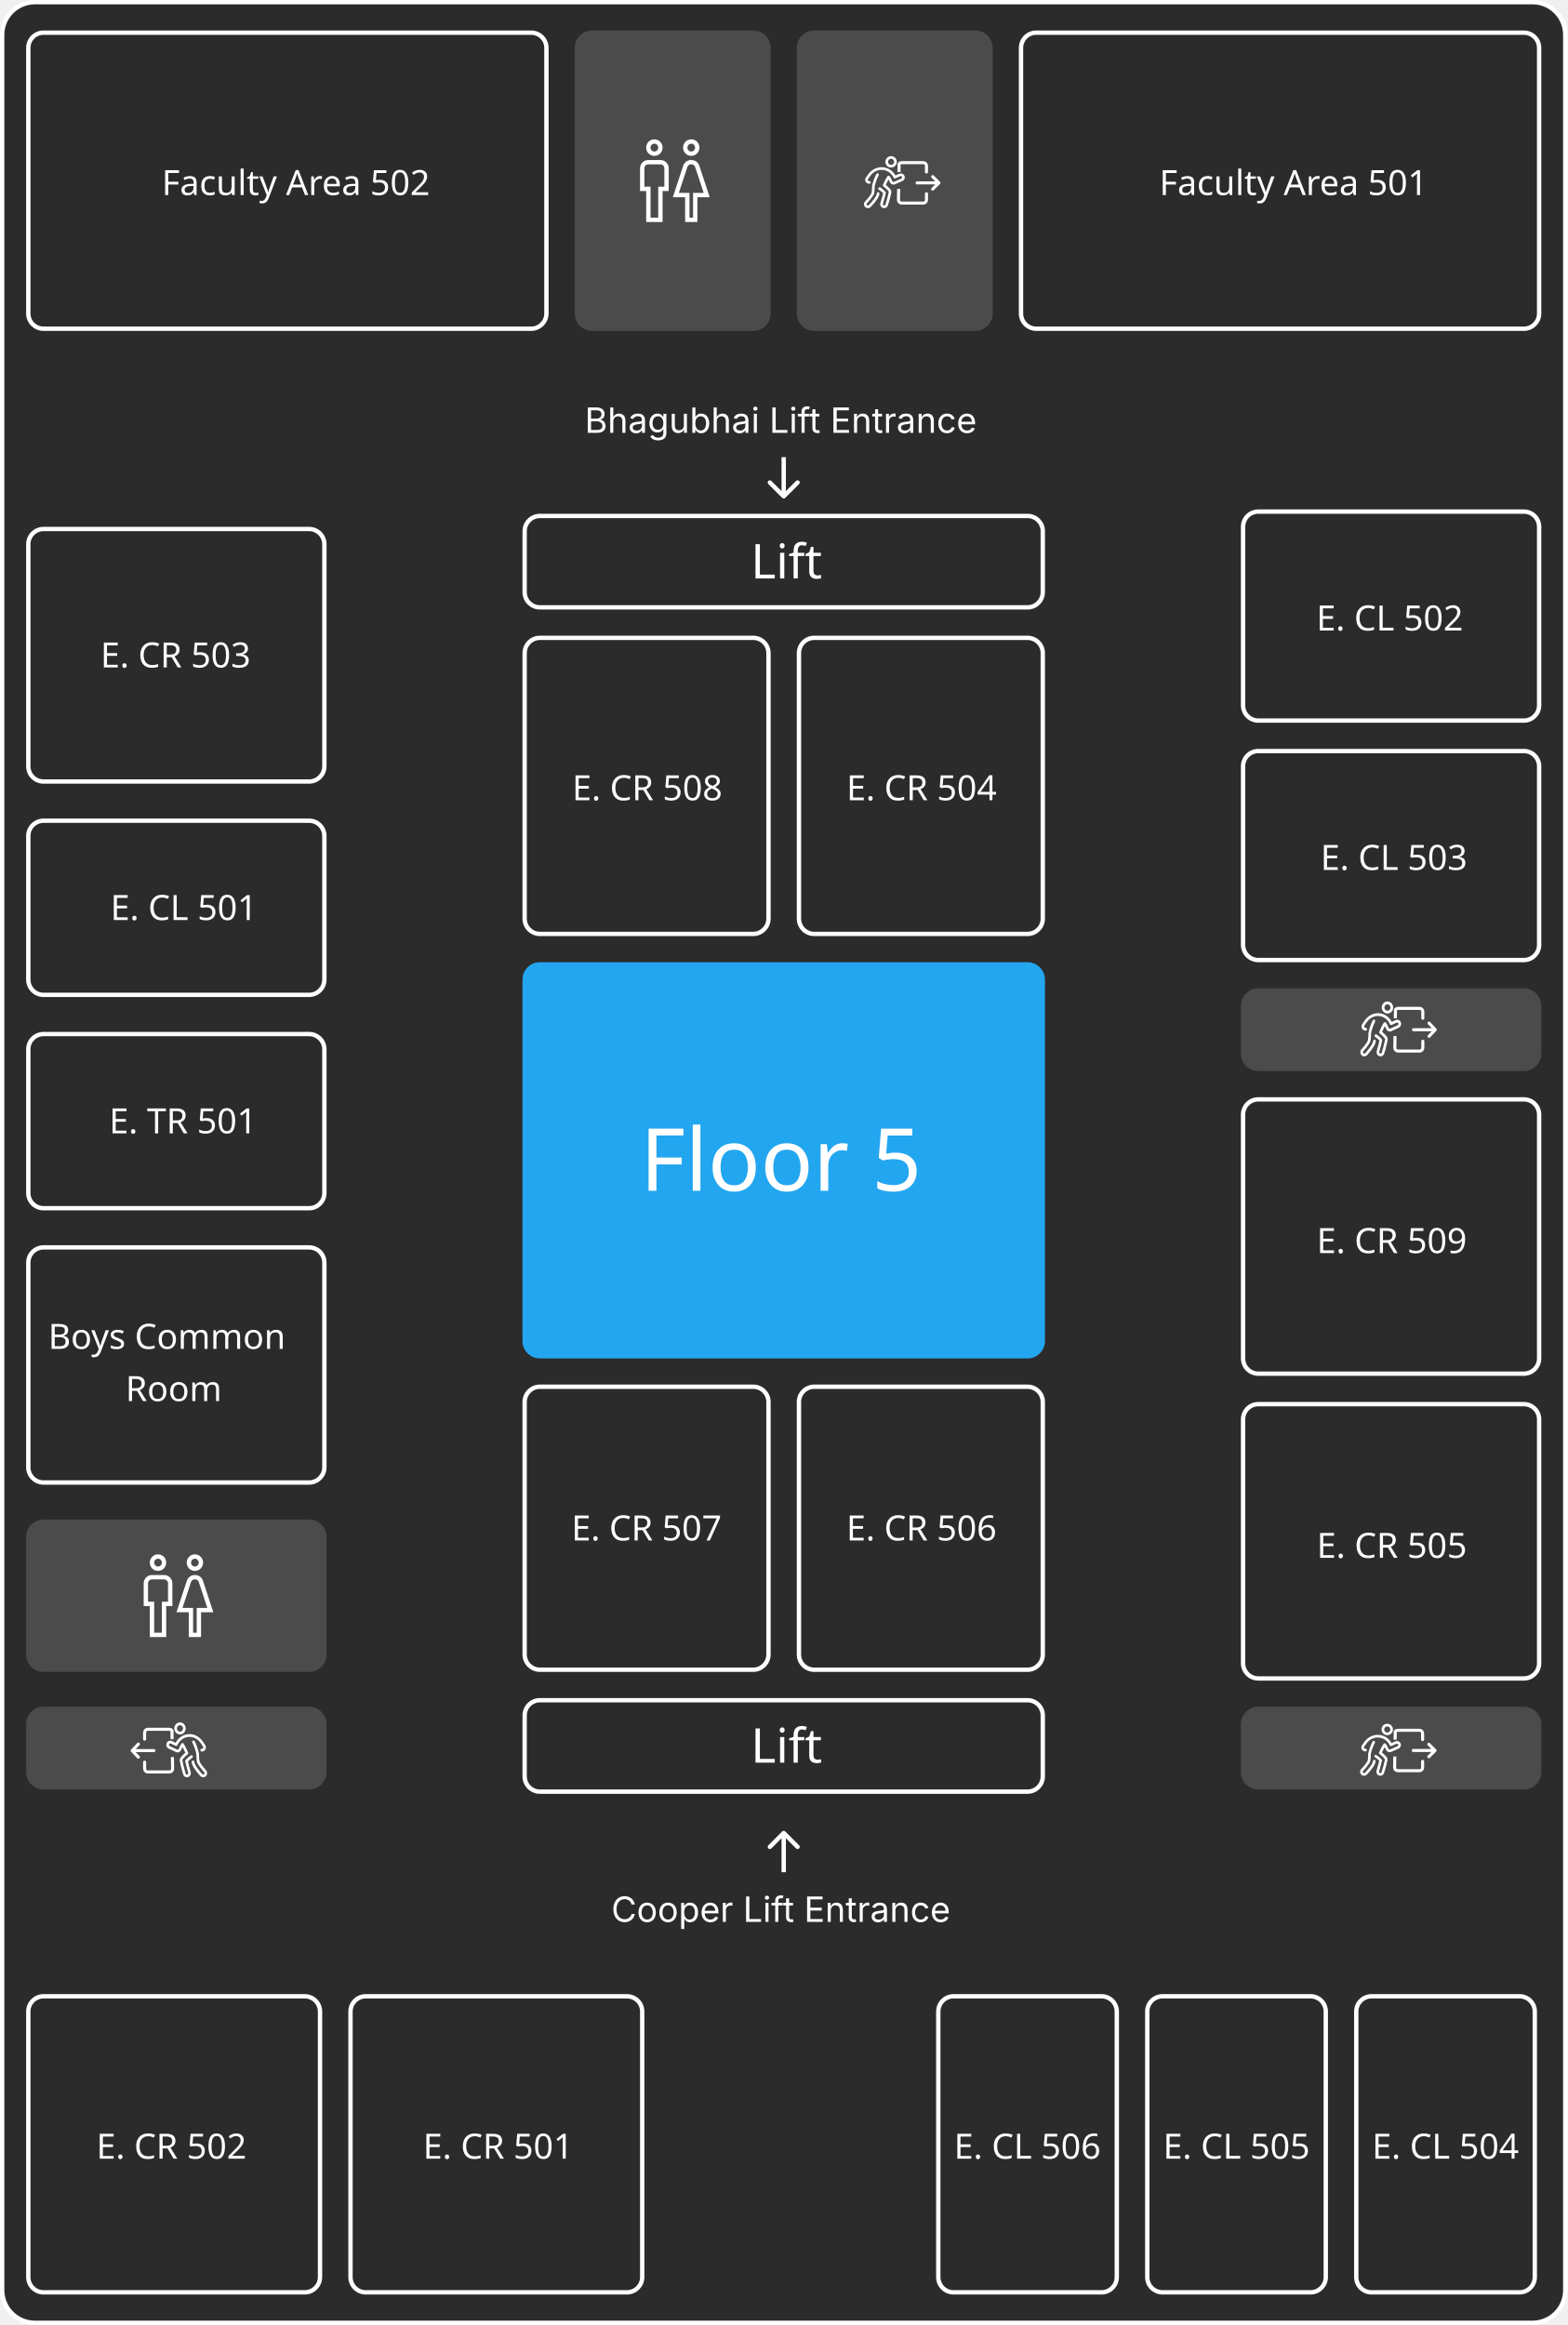
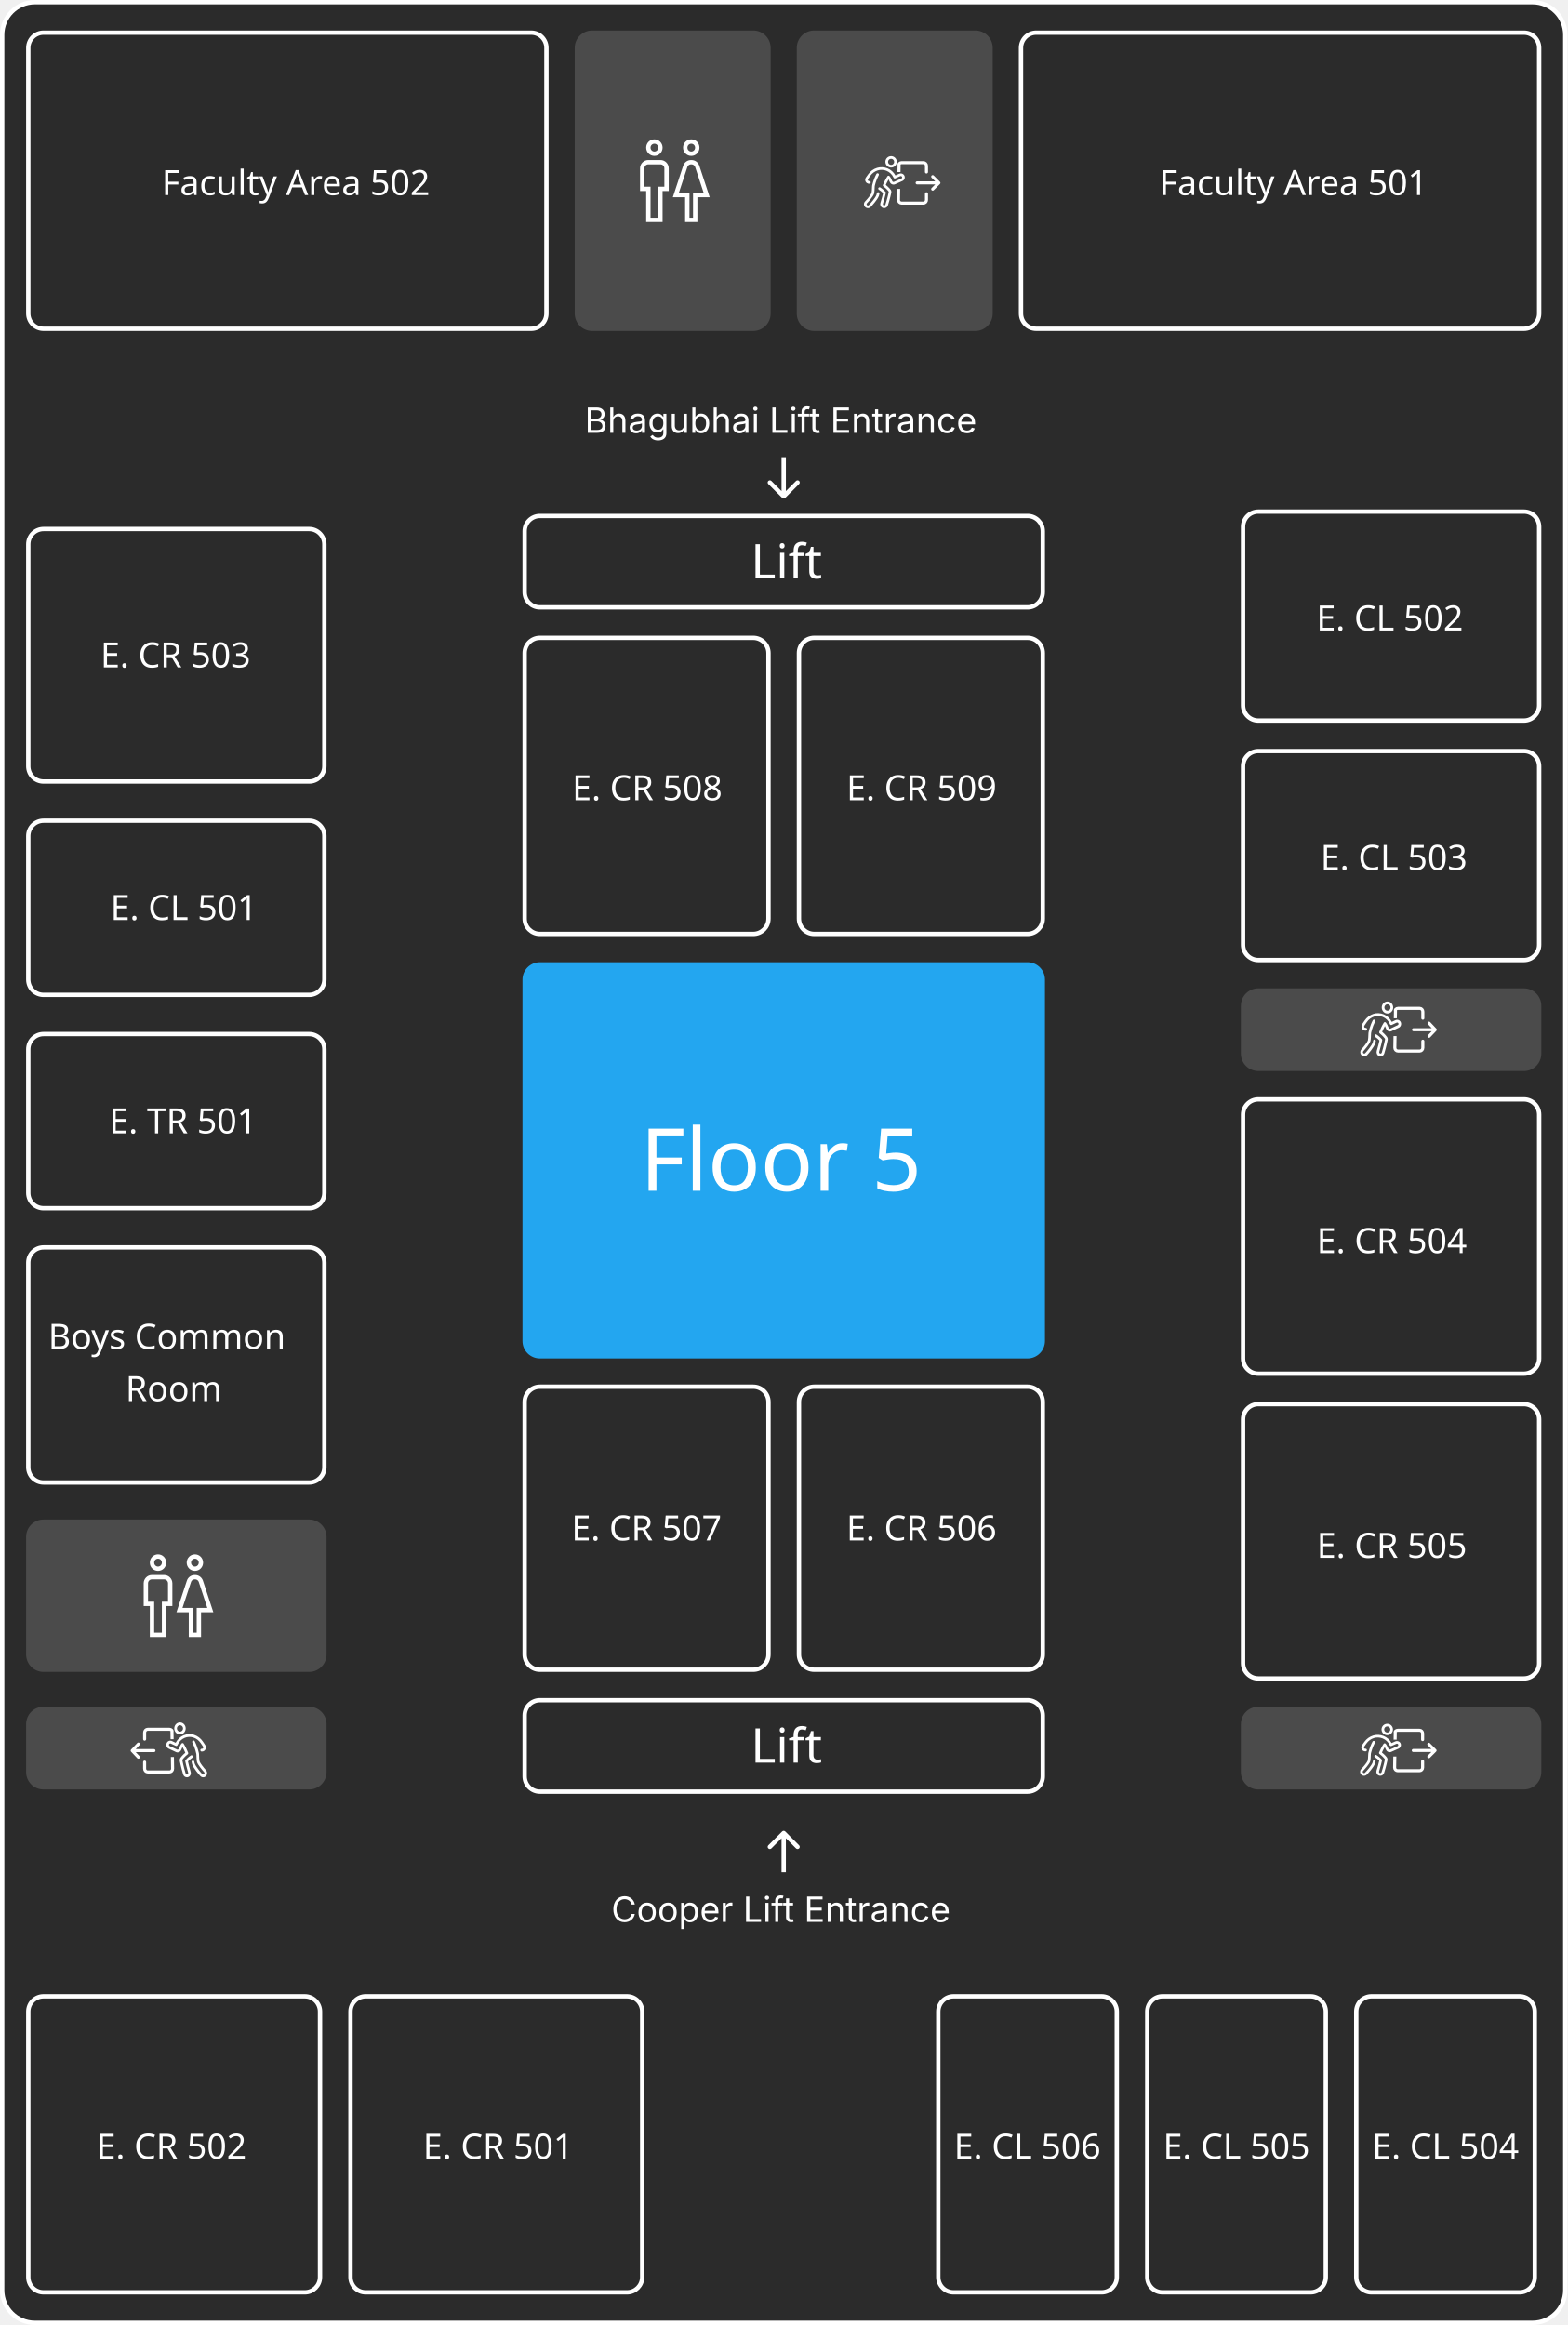
<svg xmlns="http://www.w3.org/2000/svg" width="360" height="534" viewBox="0 0 360 534" fill="none">
  <g id="Fifth Floor">
    <rect x="0.5" y="0.5" width="359" height="533" rx="7.5" fill="#2B2B2B" />
    <rect x="0.5" y="0.5" width="359" height="533" rx="7.5" stroke="white" />
    <g id="Frame 45">
      <g id="Frame 40">
        <rect x="6.5" y="7.5" width="119" height="68" rx="3.5" stroke="white" />
        <text id="Faculty Area 502" fill="white" xml:space="preserve" style="white-space: pre" font-family="Urbanist" font-size="8" letter-spacing="0em">
          <tspan x="37.152" y="44.8">Faculty Area 502</tspan>
        </text>
      </g>
      <g id="Frame 42">
        <rect x="132" y="7" width="45" height="69" rx="4" fill="#4B4B4B" />
        <path id="Vector" d="M151.676 43.875V50.5H148.912V43.875V43.375H148.412H147.5V38.65C147.5 37.877 148.128 37.25 148.882 37.25H151.706C152.461 37.25 153.088 37.877 153.088 38.65V43.375H152.176H151.676V43.875ZM162.309 44.8H160.176H159.676V45.3V50.5H157.853V45.3V44.8H157.353H155.221L157.395 38.208L157.395 38.207C157.582 37.633 158.115 37.25 158.708 37.25H158.821C159.41 37.25 159.938 37.629 160.135 38.21L162.309 44.8ZM151.676 33.9C151.676 34.683 151.058 35.3 150.294 35.3C149.53 35.3 148.912 34.683 148.912 33.9C148.912 33.117 149.53 32.5 150.294 32.5C151.058 32.5 151.676 33.117 151.676 33.9ZM160.147 33.9C160.147 34.683 159.529 35.3 158.765 35.3C158.001 35.3 157.382 34.683 157.382 33.9C157.382 33.117 158.001 32.5 158.765 32.5C159.529 32.5 160.147 33.117 160.147 33.9Z" stroke="white" />
      </g>
      <g id="Frame 43">
        <rect x="183" y="7" width="45" height="69" rx="4" fill="#4B4B4B" />
        <g id="Exit-icons">
          <g id="streamline:interface-logout-arrow-exit-frame-leave-logout-rectangle-right" clip-path="url(#clip0_659_1226)">
            <path id="Vector_2" d="M212.786 44.5V45.929C212.786 46.118 212.71 46.3 212.576 46.434C212.442 46.568 212.261 46.643 212.071 46.643H207.071C206.882 46.643 206.7 46.568 206.566 46.434C206.432 46.3 206.357 46.118 206.357 45.929L206.5 38C206.5 37.811 206.432 37.7 206.566 37.566C206.7 37.432 206.882 37.357 207.071 37.357H212.071C212.261 37.357 212.442 37.432 212.576 37.566C212.71 37.7 212.786 37.882 212.786 38.072V39.5M210.643 42H215.643M215.643 42L214.214 40.572M215.643 42L214.214 43.429" stroke="white" stroke-width="0.7" stroke-linecap="round" stroke-linejoin="round" />
          </g>
          <g id="Frame 50">
            <rect width="5.161" height="3.871" transform="translate(204.032 39.5161)" fill="#4B4B4B" />
          </g>
          <g id="Fire Run Away" clip-path="url(#clip1_659_1226)">
            <path id="Vector_3" d="M204.663 38.481C205.385 38.481 205.973 37.893 205.973 37.17C205.973 36.448 205.385 35.86 204.663 35.86C203.94 35.86 203.352 36.448 203.352 37.17C203.352 37.893 203.94 38.481 204.663 38.481ZM204.663 36.465C205.052 36.465 205.368 36.781 205.368 37.17C205.368 37.559 205.052 37.876 204.663 37.876C204.273 37.876 203.957 37.559 203.957 37.17C203.957 36.781 204.273 36.465 204.663 36.465ZM203.069 47.802C203.465 47.802 203.812 47.548 203.933 47.171C204.424 45.636 204.693 44.333 204.704 44.278C204.756 44.021 204.696 43.754 204.537 43.545C204.518 43.521 204.111 42.993 203.443 42.465C203.593 42.129 203.817 41.664 204.083 41.209C204.089 41.222 204.096 41.235 204.102 41.248L204.394 41.87C204.544 42.187 204.865 42.391 205.216 42.391C205.343 42.391 205.467 42.365 205.584 42.312L207.263 41.566C207.489 41.466 207.662 41.282 207.746 41.05C207.832 40.819 207.82 40.568 207.712 40.344C207.501 39.906 206.959 39.716 206.503 39.918L205.654 40.296C205.252 39.552 204.607 38.976 203.817 38.659C203.062 38.357 202.217 38.319 201.438 38.553C200.622 38.804 199.903 39.325 199.411 40.019L198.876 40.773C198.736 40.972 198.682 41.212 198.723 41.451C198.764 41.69 198.896 41.898 199.094 42.037C199.275 42.165 199.496 42.222 199.716 42.198C199.882 42.179 200.002 42.03 199.984 41.864C199.966 41.698 199.816 41.579 199.65 41.596C199.577 41.604 199.503 41.585 199.443 41.542C199.377 41.496 199.333 41.426 199.319 41.347C199.305 41.267 199.323 41.188 199.37 41.121L199.904 40.367C200.319 39.783 200.926 39.344 201.612 39.133C202.258 38.94 202.962 38.971 203.591 39.222C204.3 39.505 204.869 40.042 205.195 40.733L205.236 40.819C205.307 40.969 205.482 41.033 205.632 40.967L206.747 40.471C206.908 40.399 207.096 40.46 207.166 40.606C207.202 40.68 207.206 40.764 207.177 40.842C207.148 40.919 207.091 40.981 207.015 41.014L205.336 41.76C205.189 41.826 205.007 41.756 204.94 41.613L204.647 40.991C204.558 40.8 204.441 40.62 204.301 40.456C204.239 40.383 204.146 40.345 204.052 40.35C203.957 40.356 203.87 40.406 203.818 40.486C203.374 41.16 203.014 41.922 202.791 42.443C202.735 42.573 202.776 42.723 202.89 42.806C203.604 43.328 204.037 43.89 204.055 43.913C204.108 43.983 204.128 44.072 204.11 44.157C204.099 44.211 203.837 45.483 203.355 46.988C203.315 47.114 203.199 47.199 203.067 47.199C203.023 47.199 202.98 47.188 202.939 47.17C202.804 47.108 202.737 46.937 202.787 46.779C203.118 45.737 203.346 44.796 203.453 44.329C203.475 44.232 203.448 44.131 203.381 44.057C203.124 43.777 202.705 43.375 202.166 43.05C202.022 42.965 201.837 43.011 201.75 43.154C201.666 43.296 201.712 43.482 201.855 43.569C202.275 43.821 202.618 44.135 202.828 44.351C202.713 44.845 202.503 45.679 202.211 46.595C202.068 47.045 202.272 47.529 202.687 47.719C202.81 47.774 202.938 47.802 203.069 47.802Z" fill="white" />
            <path id="Vector_4" d="M199.337 47.802C199.574 47.802 199.812 47.71 199.989 47.526C200.24 47.266 201.512 45.922 201.867 44.969C201.913 44.847 201.951 44.692 201.983 44.497C202.01 44.333 201.9 44.176 201.735 44.148C201.571 44.121 201.415 44.232 201.386 44.396C201.354 44.59 201.321 44.7 201.3 44.758C201.041 45.456 200.081 46.561 199.555 47.106C199.439 47.226 199.247 47.229 199.127 47.113C199.007 46.997 199.004 46.805 199.12 46.685C199.49 46.302 200.501 45.172 200.733 44.547C200.839 44.264 200.892 43.316 200.901 42.785C200.901 42.767 200.903 42.749 200.907 42.731C200.917 42.678 201.169 41.44 201.822 40.242C201.902 40.096 201.848 39.911 201.701 39.832C201.555 39.752 201.37 39.805 201.291 39.953C200.594 41.232 200.325 42.557 200.314 42.614C200.304 42.667 200.298 42.722 200.297 42.776C200.285 43.479 200.216 44.206 200.167 44.338C200.019 44.735 199.283 45.648 198.686 46.266C198.338 46.626 198.348 47.2 198.707 47.548C198.881 47.718 199.109 47.802 199.337 47.802Z" fill="white" />
          </g>
        </g>
      </g>
      <g id="Frame 41">
        <rect x="234.5" y="7.5" width="119" height="68" rx="3.5" stroke="white" />
        <text id="Faculty Area 501" fill="white" xml:space="preserve" style="white-space: pre" font-family="Urbanist" font-size="8" letter-spacing="0em">
          <tspan x="266.273" y="44.8">Faculty Area 501</tspan>
        </text>
      </g>
    </g>
    <g id="Frame 49">
      <g id="Frame 45_2">
        <g clip-path="url(#clip2_659_1226)">
          <rect width="22" height="120" rx="4" transform="matrix(0 -1 -1 0 240 412)" fill="#2B2B2B" />
          <text id="Lift" fill="white" xml:space="preserve" style="white-space: pre" font-family="Poppins" font-size="11" letter-spacing="0em">
            <tspan x="172.459" y="404.85">Lift</tspan>
          </text>
        </g>
        <rect x="-0.5" y="-0.5" width="21" height="119" rx="3.5" transform="matrix(0 -1 -1 0 239 411)" stroke="white" />
      </g>
      <g id="Frame 53">
        <g id="Frame 45_3">
          <rect x="183.5" y="318.5" width="56" height="65" rx="3.5" stroke="white" />
          <text id="E. CR 506" transform="translate(194 345)" fill="white" xml:space="preserve" style="white-space: pre" font-family="Poppins" font-size="8" letter-spacing="0em">
            <tspan x="0.391" y="8.8">E. CR 506</tspan>
          </text>
        </g>
        <g id="Frame 44">
          <rect x="120.5" y="318.5" width="56" height="65" rx="3.5" stroke="white" />
          <text id="E. CR 507" transform="translate(131 345)" fill="white" xml:space="preserve" style="white-space: pre" font-family="Poppins" font-size="8" letter-spacing="0em">
            <tspan x="0.246" y="8.8">E. CR 507</tspan>
          </text>
        </g>
      </g>
      <g id="Frame 49_2">
        <g clip-path="url(#clip3_659_1226)">
          <rect width="91" height="120" rx="4" transform="matrix(0 -1 -1 0 240 312)" fill="#23A6F0" />
          <text id="Floor 5" fill="white" xml:space="preserve" style="white-space: pre" font-family="Poppins" font-size="20" letter-spacing="0em">
            <tspan x="147.031" y="273.5">Floor 5</tspan>
          </text>
        </g>
      </g>
      <g id="Frame 54">
        <g id="Frame 45_4">
          <rect x="183.5" y="146.5" width="56" height="68" rx="3.5" stroke="white" />
-           <text id="E. CR 504" transform="translate(194 175)" fill="white" xml:space="preserve" style="white-space: pre" font-family="Poppins" font-size="8" letter-spacing="0em">
-             <tspan x="0.414" y="8.8">E. CR 504</tspan>
+           <text id="E. CR 509" transform="translate(194 175)" fill="white" xml:space="preserve" style="white-space: pre" font-family="Poppins" font-size="8" letter-spacing="0em">
+             <tspan x="0.414" y="8.8">E. CR 509</tspan>
          </text>
        </g>
        <g id="Frame 44_2">
          <rect x="120.5" y="146.5" width="56" height="68" rx="3.5" stroke="white" />
          <text id="E. CR 508" transform="translate(131 175)" fill="white" xml:space="preserve" style="white-space: pre" font-family="Poppins" font-size="8" letter-spacing="0em">
            <tspan x="0.406" y="8.8">E. CR 508</tspan>
          </text>
        </g>
      </g>
      <g id="Frame 48">
        <g clip-path="url(#clip4_659_1226)">
          <rect width="22" height="120" rx="4" transform="matrix(0 -1 -1 0 240 140)" fill="#2B2B2B" />
          <text id="Lift_2" fill="white" xml:space="preserve" style="white-space: pre" font-family="Poppins" font-size="11" letter-spacing="0em">
            <tspan x="172.459" y="132.85">Lift</tspan>
          </text>
        </g>
        <rect x="-0.5" y="-0.5" width="21" height="119" rx="3.5" transform="matrix(0 -1 -1 0 239 139)" stroke="white" />
      </g>
    </g>
    <path id="Arrow 5" d="M179.646 114.354C179.842 114.549 180.158 114.549 180.354 114.354L183.536 111.172C183.731 110.976 183.731 110.66 183.536 110.464C183.34 110.269 183.024 110.269 182.828 110.464L180 113.293L177.172 110.464C176.976 110.269 176.66 110.269 176.464 110.464C176.269 110.66 176.269 110.976 176.464 111.172L179.646 114.354ZM179.5 105L179.5 114L180.5 114L180.5 105L179.5 105Z" fill="white" />
    <text id="Bhagubhai Lift Entrance" fill="white" xml:space="preserve" style="white-space: pre" font-family="Inter" font-size="8" letter-spacing="0em">
      <tspan x="134.297" y="99.409">Bhagubhai Lift Entrance</tspan>
    </text>
    <text id="Cooper Lift Entrance" fill="white" xml:space="preserve" style="white-space: pre" font-family="Inter" font-size="8" letter-spacing="0em">
      <tspan x="140.391" y="441.409">Cooper Lift Entrance</tspan>
    </text>
    <path id="Arrow 6" d="M180.354 420.646C180.158 420.451 179.842 420.451 179.646 420.646L176.464 423.828C176.269 424.024 176.269 424.34 176.464 424.536C176.66 424.731 176.976 424.731 177.172 424.536L180 421.707L182.828 424.536C183.024 424.731 183.34 424.731 183.536 424.536C183.731 424.34 183.731 424.024 183.536 423.828L180.354 420.646ZM180.5 430L180.5 421L179.5 421L179.5 430L180.5 430Z" fill="white" />
    <g id="Frame 52">
      <g id="Group 1261153515">
        <g id="Frame 50_2">
          <rect x="6" y="411" width="19" height="69" rx="4" transform="rotate(-90 6 411)" fill="#4B4B4B" />
        </g>
        <g id="Exit-icons_2">
          <g id="streamline:interface-logout-arrow-exit-frame-leave-logout-rectangle-right_2" clip-path="url(#clip5_659_1226)">
            <path id="Vector_5" d="M33.215 404.718V406.226C33.215 406.426 33.29 406.618 33.424 406.759C33.558 406.9 33.739 406.98 33.929 406.98H38.929C39.118 406.98 39.3 406.9 39.434 406.759C39.568 406.618 39.643 406.426 39.643 406.226L39.5 397.857C39.5 397.657 39.568 397.54 39.434 397.399C39.3 397.258 39.118 397.178 38.929 397.178H33.929C33.739 397.178 33.558 397.258 33.424 397.399C33.29 397.54 33.215 397.732 33.215 397.932V399.44M35.357 402.079H30.357M30.357 402.079L31.786 400.571M30.357 402.079L31.786 403.587" stroke="white" stroke-width="0.7" stroke-linecap="round" stroke-linejoin="round" />
          </g>
          <g id="Frame 50_3">
            <rect width="5.161" height="4.086" transform="matrix(-1 0 0 1 41.9678 399.457)" fill="#4B4B4B" />
          </g>
          <g id="Fire Run Away_2" clip-path="url(#clip6_659_1226)">
            <path id="Vector_6" d="M41.337 398.364C40.615 398.364 40.027 397.744 40.027 396.981C40.027 396.218 40.615 395.598 41.337 395.598C42.06 395.598 42.648 396.218 42.648 396.981C42.648 397.744 42.06 398.364 41.337 398.364ZM41.337 396.236C40.948 396.236 40.632 396.57 40.632 396.981C40.632 397.392 40.948 397.726 41.337 397.726C41.727 397.726 42.043 397.392 42.043 396.981C42.043 396.57 41.727 396.236 41.337 396.236ZM42.931 408.204C42.535 408.204 42.188 407.936 42.067 407.538C41.576 405.917 41.307 404.541 41.296 404.484C41.244 404.212 41.304 403.93 41.463 403.71C41.482 403.685 41.889 403.127 42.557 402.569C42.407 402.215 42.183 401.725 41.917 401.244C41.911 401.257 41.904 401.271 41.898 401.285L41.606 401.942C41.456 402.276 41.135 402.492 40.784 402.492C40.657 402.492 40.533 402.464 40.416 402.409L38.737 401.621C38.511 401.515 38.338 401.321 38.254 401.077C38.168 400.832 38.18 400.567 38.288 400.331C38.499 399.869 39.041 399.668 39.497 399.882L40.346 400.281C40.748 399.495 41.393 398.887 42.183 398.553C42.938 398.233 43.783 398.194 44.562 398.441C45.378 398.706 46.097 399.255 46.589 399.988L47.124 400.784C47.264 400.994 47.318 401.247 47.277 401.499C47.236 401.751 47.103 401.971 46.906 402.118C46.724 402.253 46.504 402.313 46.284 402.287C46.118 402.268 45.998 402.111 46.016 401.935C46.034 401.76 46.184 401.634 46.349 401.652C46.423 401.661 46.497 401.64 46.557 401.596C46.623 401.547 46.667 401.473 46.681 401.389C46.695 401.305 46.677 401.221 46.63 401.151L46.096 400.355C45.681 399.739 45.074 399.275 44.388 399.053C43.742 398.848 43.038 398.881 42.409 399.146C41.7 399.445 41.131 400.012 40.805 400.741L40.764 400.833C40.693 400.99 40.518 401.058 40.368 400.988L39.253 400.465C39.093 400.389 38.904 400.453 38.834 400.607C38.798 400.686 38.794 400.774 38.823 400.856C38.852 400.938 38.909 401.003 38.985 401.038L40.664 401.826C40.811 401.895 40.993 401.821 41.06 401.67L41.352 401.014C41.442 400.813 41.559 400.622 41.699 400.449C41.761 400.372 41.853 400.332 41.948 400.337C42.043 400.343 42.13 400.397 42.182 400.481C42.626 401.193 42.986 401.997 43.209 402.546C43.265 402.683 43.224 402.842 43.11 402.93C42.396 403.48 41.963 404.074 41.945 404.098C41.892 404.172 41.872 404.266 41.89 404.356C41.901 404.412 42.163 405.755 42.645 407.344C42.685 407.477 42.801 407.566 42.933 407.566C42.977 407.566 43.02 407.556 43.061 407.537C43.196 407.471 43.263 407.29 43.213 407.124C42.882 406.023 42.654 405.031 42.547 404.537C42.525 404.435 42.552 404.328 42.619 404.251C42.876 403.955 43.295 403.53 43.834 403.188C43.977 403.097 44.163 403.146 44.25 403.297C44.334 403.447 44.288 403.643 44.145 403.735C43.724 404.001 43.382 404.333 43.172 404.56C43.287 405.082 43.497 405.963 43.789 406.929C43.932 407.405 43.727 407.915 43.313 408.115C43.19 408.174 43.062 408.204 42.931 408.204Z" fill="white" />
            <path id="Vector_7" d="M46.663 408.203C46.426 408.203 46.188 408.106 46.011 407.912C45.76 407.637 44.488 406.219 44.133 405.212C44.087 405.084 44.049 404.921 44.017 404.714C43.99 404.541 44.1 404.376 44.265 404.346C44.429 404.318 44.585 404.435 44.614 404.608C44.646 404.812 44.679 404.928 44.7 404.99C44.959 405.726 45.919 406.894 46.445 407.468C46.561 407.595 46.753 407.598 46.873 407.476C46.993 407.353 46.996 407.151 46.88 407.024C46.51 406.62 45.499 405.427 45.267 404.768C45.161 404.469 45.108 403.468 45.099 402.908C45.099 402.888 45.097 402.869 45.093 402.85C45.083 402.795 44.831 401.488 44.178 400.223C44.099 400.069 44.152 399.874 44.299 399.79C44.445 399.706 44.63 399.762 44.709 399.918C45.406 401.268 45.675 402.667 45.686 402.727C45.696 402.783 45.702 402.841 45.703 402.898C45.715 403.64 45.784 404.407 45.833 404.546C45.98 404.966 46.717 405.93 47.314 406.582C47.662 406.962 47.652 407.568 47.293 407.935C47.119 408.114 46.891 408.203 46.663 408.203Z" fill="white" />
          </g>
        </g>
      </g>
      <g id="Frame 51">
        <g clip-path="url(#clip7_659_1226)">
          <rect x="6" y="384" width="35" height="69" rx="4" transform="rotate(-90 6 384)" fill="#4B4B4B" />
          <path id="Vector_8" d="M37.676 368.875V375.5H34.912V368.875V368.375H34.412H33.5V363.65C33.5 362.877 34.128 362.25 34.882 362.25H37.706C38.461 362.25 39.088 362.877 39.088 363.65V368.375H38.176H37.676V368.875ZM48.309 369.8H46.176H45.676V370.3V375.5H43.853V370.3V369.8H43.353H41.221L43.395 363.208L43.395 363.207C43.582 362.633 44.115 362.25 44.708 362.25H44.821C45.41 362.25 45.938 362.629 46.135 363.21L48.309 369.8ZM37.676 358.9C37.676 359.683 37.058 360.3 36.294 360.3C35.53 360.3 34.912 359.683 34.912 358.9C34.912 358.117 35.53 357.5 36.294 357.5C37.058 357.5 37.676 358.117 37.676 358.9ZM46.147 358.9C46.147 359.683 45.529 360.3 44.765 360.3C44.001 360.3 43.382 359.683 43.382 358.9C43.382 358.117 44.001 357.5 44.765 357.5C45.529 357.5 46.147 358.117 46.147 358.9Z" stroke="white" />
        </g>
      </g>
      <g id="Frame 54_2">
        <g clip-path="url(#clip8_659_1226)">
          <rect x="-0.5" y="-0.5" width="54" height="68" rx="3.5" transform="matrix(0 -1 -1 0 74 340)" stroke="white" />
          <text id="Boys Common Room" transform="translate(6 283)" fill="white" xml:space="preserve" style="white-space: pre" font-family="Poppins" font-size="8" letter-spacing="0em">
            <tspan x="5.07" y="26.8">Boys Common
</tspan>
            <tspan x="22.828" y="38.8">Room</tspan>
          </text>
        </g>
      </g>
      <g id="Frame 49_3">
        <g clip-path="url(#clip9_659_1226)">
          <rect x="-0.5" y="-0.5" width="40" height="68" rx="3.5" transform="matrix(0 -1 -1 0 74 277)" stroke="white" />
          <text id="E. TR 501" transform="translate(25 251.5)" fill="white" xml:space="preserve" style="white-space: pre" font-family="Poppins" font-size="8" letter-spacing="0em">
            <tspan x="0.074" y="8.8">E. TR 501</tspan>
          </text>
        </g>
      </g>
      <g id="Frame 55">
        <g clip-path="url(#clip10_659_1226)">
          <rect x="-0.5" y="-0.5" width="40" height="68" rx="3.5" transform="matrix(0 -1 -1 0 74 228)" stroke="white" />
          <text id="E. CL 501" transform="translate(25 202.5)" fill="white" xml:space="preserve" style="white-space: pre" font-family="Poppins" font-size="8" letter-spacing="0em">
            <tspan x="0.355" y="8.8">E. CL 501</tspan>
          </text>
        </g>
      </g>
      <g id="Frame 56">
        <rect x="-0.5" y="-0.5" width="58" height="68" rx="3.5" transform="matrix(0 -1 -1 0 74 179)" stroke="white" />
        <text id="E. CR 503" transform="translate(23 144.5)" fill="white" xml:space="preserve" style="white-space: pre" font-family="Poppins" font-size="8" letter-spacing="0em">
          <tspan x="0.074" y="8.8">E. CR 503</tspan>
        </text>
      </g>
    </g>
    <g id="Frame 46">
      <g id="Frame 55_2">
        <g id="Frame 43_2">
          <rect x="6.5" y="458.5" width="67" height="68" rx="3.5" stroke="white" />
          <text id="E. CR 502" fill="white" xml:space="preserve" style="white-space: pre" font-family="Poppins" font-size="8" letter-spacing="0em">
            <tspan x="22.129" y="495.8">E. CR 502</tspan>
          </text>
        </g>
        <g id="Frame 44_3">
          <rect x="80.5" y="458.5" width="67" height="68" rx="3.5" stroke="white" />
          <text id="E. CR 501" fill="white" xml:space="preserve" style="white-space: pre" font-family="Poppins" font-size="8" letter-spacing="0em">
            <tspan x="97.148" y="495.8">E. CR 501</tspan>
          </text>
        </g>
      </g>
      <g id="Frame 56_2">
        <g id="Frame 46_2">
          <rect x="215.5" y="458.5" width="41" height="68" rx="3.5" stroke="white" />
          <text id="E. CL 506" fill="white" xml:space="preserve" style="white-space: pre" font-family="Poppins" font-size="8" letter-spacing="0em">
            <tspan x="219.098" y="495.8">E. CL 506</tspan>
          </text>
        </g>
        <g id="Frame 47">
          <rect x="263.5" y="458.5" width="41" height="68" rx="3.5" stroke="white" />
          <text id="E. CL 505" fill="white" xml:space="preserve" style="white-space: pre" font-family="Poppins" font-size="8" letter-spacing="0em">
            <tspan x="267.125" y="495.8">E. CL 505</tspan>
          </text>
        </g>
        <g id="Frame 45_5">
          <rect x="311.5" y="458.5" width="41" height="68" rx="3.5" stroke="white" />
          <text id="E. CL 504" fill="white" xml:space="preserve" style="white-space: pre" font-family="Poppins" font-size="8" letter-spacing="0em">
            <tspan x="315.121" y="495.8">E. CL 504</tspan>
          </text>
        </g>
      </g>
    </g>
    <g id="Frame 51_2">
      <g id="Frame 50_4">
        <g clip-path="url(#clip11_659_1226)">
          <rect x="285" y="411" width="19" height="69" rx="4" transform="rotate(-90 285 411)" fill="#4B4B4B" />
          <g id="Exit-icons_3">
            <g id="streamline:interface-logout-arrow-exit-frame-leave-logout-rectangle-right_3" clip-path="url(#clip12_659_1226)">
              <path id="Vector_9" d="M326.737 404.548V405.977C326.737 406.166 326.661 406.348 326.527 406.482C326.394 406.616 326.212 406.691 326.022 406.691H321.022C320.833 406.691 320.651 406.616 320.517 406.482C320.383 406.348 320.308 406.166 320.308 405.977L320.451 398.048C320.451 397.859 320.383 397.748 320.517 397.614C320.651 397.481 320.833 397.405 321.022 397.405H326.022C326.212 397.405 326.394 397.481 326.527 397.614C326.661 397.748 326.737 397.93 326.737 398.12V399.548M324.594 402.048H329.594M329.594 402.048L328.165 400.62M329.594 402.048L328.165 403.477" stroke="white" stroke-width="0.7" stroke-linecap="round" stroke-linejoin="round" />
            </g>
            <g id="Frame 50_5">
              <rect width="5.161" height="3.871" transform="translate(317.983 399.564)" fill="#4B4B4B" />
            </g>
            <g id="Fire Run Away_3" clip-path="url(#clip13_659_1226)">
              <path id="Vector_10" d="M318.614 398.529C319.337 398.529 319.924 397.941 319.924 397.219C319.924 396.496 319.337 395.908 318.614 395.908C317.891 395.908 317.303 396.496 317.303 397.219C317.303 397.941 317.891 398.529 318.614 398.529ZM318.614 396.513C319.003 396.513 319.319 396.83 319.319 397.219C319.319 397.608 319.003 397.924 318.614 397.924C318.225 397.924 317.908 397.608 317.908 397.219C317.908 396.83 318.225 396.513 318.614 396.513ZM317.02 407.851C317.416 407.851 317.763 407.597 317.884 407.22C318.375 405.684 318.644 404.381 318.655 404.327C318.708 404.069 318.647 403.802 318.488 403.594C318.47 403.569 318.062 403.041 317.394 402.513C317.544 402.177 317.768 401.713 318.034 401.257C318.04 401.27 318.047 401.283 318.053 401.296L318.346 401.918C318.495 402.235 318.816 402.439 319.167 402.439C319.294 402.439 319.418 402.413 319.535 402.361L321.215 401.615C321.44 401.514 321.613 401.331 321.697 401.099C321.783 400.867 321.771 400.616 321.663 400.392C321.452 399.955 320.91 399.764 320.454 399.967L319.605 400.345C319.203 399.601 318.558 399.024 317.768 398.708C317.013 398.405 316.168 398.368 315.389 398.602C314.573 398.853 313.854 399.373 313.362 400.067L312.827 400.822C312.687 401.02 312.633 401.26 312.674 401.499C312.716 401.738 312.848 401.947 313.045 402.086C313.227 402.214 313.447 402.27 313.667 402.246C313.834 402.228 313.953 402.079 313.935 401.912C313.917 401.746 313.767 401.627 313.602 401.644C313.528 401.652 313.454 401.633 313.394 401.591C313.328 401.544 313.284 401.475 313.27 401.395C313.256 401.315 313.274 401.236 313.321 401.169L313.855 400.415C314.27 399.832 314.877 399.392 315.563 399.181C316.21 398.988 316.913 399.019 317.542 399.27C318.251 399.553 318.82 400.091 319.146 400.781L319.187 400.868C319.258 401.017 319.433 401.082 319.584 401.015L320.698 400.519C320.859 400.448 321.047 400.508 321.117 400.654C321.153 400.729 321.157 400.812 321.128 400.89C321.1 400.968 321.042 401.029 320.967 401.062L319.287 401.808C319.14 401.874 318.959 401.804 318.891 401.661L318.599 401.039C318.509 400.849 318.392 400.668 318.252 400.504C318.19 400.431 318.098 400.393 318.003 400.398C317.908 400.404 317.821 400.455 317.769 400.534C317.325 401.209 316.966 401.971 316.742 402.491C316.686 402.621 316.728 402.771 316.842 402.855C317.555 403.376 317.988 403.938 318.006 403.962C318.059 404.031 318.079 404.12 318.061 404.206C318.05 404.259 317.788 405.531 317.306 407.036C317.266 407.162 317.15 407.247 317.018 407.247C316.975 407.247 316.931 407.237 316.89 407.219C316.755 407.156 316.688 406.985 316.738 406.828C317.069 405.785 317.297 404.845 317.404 404.377C317.426 404.28 317.399 404.179 317.333 404.106C317.075 403.826 316.656 403.423 316.117 403.099C315.974 403.013 315.788 403.059 315.701 403.203C315.617 403.345 315.663 403.53 315.806 403.617C316.227 403.869 316.569 404.183 316.779 404.399C316.664 404.893 316.454 405.728 316.162 406.643C316.019 407.094 316.224 407.578 316.638 407.767C316.761 407.823 316.889 407.851 317.02 407.851Z" fill="white" />
              <path id="Vector_11" d="M313.288 407.851C313.525 407.851 313.763 407.758 313.94 407.575C314.191 407.315 315.464 405.971 315.818 405.017C315.864 404.895 315.902 404.741 315.934 404.545C315.962 404.381 315.851 404.225 315.686 404.197C315.522 404.169 315.366 404.28 315.338 404.445C315.305 404.638 315.272 404.748 315.251 404.807C314.992 405.504 314.032 406.61 313.506 407.154C313.39 407.274 313.198 407.277 313.079 407.161C312.959 407.045 312.956 406.854 313.071 406.734C313.441 406.351 314.453 405.221 314.684 404.596C314.79 404.313 314.844 403.365 314.852 402.834C314.852 402.816 314.854 402.797 314.858 402.779C314.868 402.727 315.12 401.489 315.773 400.29C315.853 400.144 315.799 399.96 315.652 399.88C315.506 399.801 315.321 399.854 315.242 400.001C314.545 401.28 314.276 402.606 314.265 402.662C314.255 402.716 314.249 402.77 314.248 402.825C314.236 403.527 314.167 404.254 314.118 404.386C313.971 404.783 313.234 405.697 312.637 406.315C312.289 406.674 312.299 407.249 312.658 407.597C312.833 407.766 313.06 407.851 313.288 407.851Z" fill="white" />
            </g>
          </g>
        </g>
      </g>
      <g id="Frame 52_2">
        <rect x="285.5" y="322.5" width="68" height="63" rx="3.5" stroke="white" />
        <text id="E. CR 505" transform="translate(302 349)" fill="white" xml:space="preserve" style="white-space: pre" font-family="Poppins" font-size="8" letter-spacing="0em">
          <tspan x="0.418" y="8.8">E. CR 505</tspan>
        </text>
      </g>
      <g id="Frame 44_4">
        <rect x="285.5" y="252.5" width="68" height="63" rx="3.5" stroke="white" />
-         <text id="E. CR 509" transform="translate(302 279)" fill="white" xml:space="preserve" style="white-space: pre" font-family="Poppins" font-size="8" letter-spacing="0em">
-           <tspan x="0.41" y="8.8">E. CR 509</tspan>
+         <text id="E. CR 504" transform="translate(302 279)" fill="white" xml:space="preserve" style="white-space: pre" font-family="Poppins" font-size="8" letter-spacing="0em">
+           <tspan x="0.41" y="8.8">E. CR 504</tspan>
        </text>
      </g>
      <g id="Group 1261153515_2">
        <g id="Frame 50_6">
          <rect x="285" y="246" width="19" height="69" rx="4" transform="rotate(-90 285 246)" fill="#4B4B4B" />
        </g>
        <g id="Exit-icons_4">
          <g id="streamline:interface-logout-arrow-exit-frame-leave-logout-rectangle-right_4" clip-path="url(#clip14_659_1226)">
            <path id="Vector_12" d="M326.786 239.139V240.647C326.786 240.847 326.71 241.038 326.576 241.18C326.442 241.321 326.261 241.401 326.071 241.401H321.071C320.882 241.401 320.7 241.321 320.566 241.18C320.432 241.038 320.357 240.847 320.357 240.647L320.5 232.278C320.5 232.078 320.432 231.961 320.566 231.82C320.7 231.679 320.882 231.599 321.071 231.599H326.071C326.261 231.599 326.442 231.679 326.576 231.82C326.71 231.961 326.786 232.153 326.786 232.353V233.861M324.643 236.5H329.643M329.643 236.5L328.214 234.992M329.643 236.5L328.214 238.008" stroke="white" stroke-width="0.7" stroke-linecap="round" stroke-linejoin="round" />
          </g>
          <g id="Frame 50_7">
            <rect width="5.161" height="4.086" transform="translate(318.032 233.878)" fill="#4B4B4B" />
          </g>
          <g id="Fire Run Away_4" clip-path="url(#clip15_659_1226)">
            <path id="Vector_13" d="M318.663 232.785C319.385 232.785 319.973 232.165 319.973 231.402C319.973 230.639 319.385 230.019 318.663 230.019C317.94 230.019 317.352 230.639 317.352 231.402C317.352 232.165 317.94 232.785 318.663 232.785ZM318.663 230.657C319.052 230.657 319.368 230.991 319.368 231.402C319.368 231.813 319.052 232.147 318.663 232.147C318.273 232.147 317.957 231.813 317.957 231.402C317.957 230.991 318.273 230.657 318.663 230.657ZM317.069 242.625C317.465 242.625 317.812 242.356 317.933 241.958C318.424 240.338 318.693 238.962 318.704 238.905C318.756 238.633 318.696 238.351 318.537 238.131C318.518 238.105 318.111 237.548 317.443 236.99C317.593 236.636 317.817 236.145 318.083 235.665C318.089 235.678 318.096 235.692 318.102 235.706L318.394 236.363C318.544 236.697 318.865 236.913 319.216 236.913C319.343 236.913 319.467 236.885 319.584 236.83L321.263 236.042C321.489 235.936 321.662 235.742 321.746 235.497C321.832 235.253 321.82 234.988 321.712 234.752C321.501 234.29 320.959 234.089 320.503 234.302L319.654 234.702C319.252 233.916 318.607 233.308 317.817 232.973C317.062 232.654 316.217 232.615 315.438 232.862C314.622 233.127 313.903 233.676 313.411 234.409L312.876 235.205C312.736 235.414 312.682 235.668 312.723 235.92C312.764 236.172 312.896 236.392 313.094 236.539C313.275 236.674 313.496 236.734 313.716 236.708C313.882 236.689 314.002 236.532 313.984 236.356C313.966 236.181 313.816 236.055 313.65 236.073C313.577 236.082 313.503 236.061 313.443 236.017C313.377 235.968 313.333 235.894 313.319 235.81C313.305 235.726 313.323 235.642 313.37 235.572L313.904 234.776C314.319 234.16 314.926 233.696 315.612 233.474C316.258 233.269 316.962 233.302 317.591 233.567C318.3 233.866 318.869 234.433 319.195 235.162L319.236 235.254C319.307 235.411 319.482 235.479 319.632 235.409L320.747 234.886C320.908 234.81 321.096 234.874 321.166 235.028C321.202 235.107 321.206 235.195 321.177 235.277C321.148 235.359 321.091 235.424 321.015 235.459L319.336 236.247C319.189 236.316 319.007 236.242 318.94 236.091L318.647 235.435C318.558 235.234 318.441 235.043 318.301 234.87C318.239 234.793 318.146 234.753 318.052 234.758C317.957 234.764 317.87 234.818 317.818 234.902C317.374 235.613 317.014 236.418 316.791 236.967C316.735 237.104 316.776 237.263 316.89 237.351C317.604 237.901 318.037 238.495 318.055 238.519C318.108 238.593 318.128 238.686 318.11 238.777C318.099 238.833 317.837 240.176 317.355 241.765C317.315 241.898 317.199 241.987 317.067 241.987C317.023 241.987 316.98 241.977 316.939 241.957C316.804 241.891 316.737 241.711 316.787 241.545C317.118 240.444 317.346 239.452 317.453 238.958C317.475 238.856 317.448 238.749 317.381 238.672C317.124 238.376 316.705 237.951 316.166 237.609C316.022 237.518 315.837 237.567 315.75 237.718C315.666 237.868 315.712 238.064 315.855 238.155C316.275 238.422 316.618 238.753 316.828 238.981C316.713 239.503 316.503 240.384 316.211 241.35C316.068 241.825 316.272 242.336 316.687 242.536C316.81 242.595 316.938 242.625 317.069 242.625Z" fill="white" />
            <path id="Vector_14" d="M313.337 242.624C313.574 242.624 313.812 242.526 313.989 242.333C314.24 242.058 315.512 240.64 315.867 239.633C315.913 239.505 315.951 239.342 315.983 239.135C316.01 238.962 315.9 238.797 315.735 238.767C315.571 238.738 315.415 238.855 315.386 239.029C315.354 239.233 315.321 239.349 315.3 239.411C315.041 240.147 314.081 241.315 313.555 241.889C313.439 242.016 313.247 242.019 313.127 241.897C313.007 241.774 313.004 241.572 313.12 241.445C313.49 241.041 314.501 239.848 314.733 239.189C314.839 238.89 314.892 237.889 314.901 237.329C314.901 237.309 314.903 237.29 314.907 237.271C314.917 237.216 315.169 235.909 315.822 234.644C315.902 234.49 315.848 234.295 315.701 234.211C315.555 234.127 315.37 234.183 315.291 234.338C314.594 235.689 314.325 237.088 314.314 237.148C314.304 237.204 314.298 237.261 314.297 237.319C314.285 238.061 314.216 238.828 314.167 238.967C314.019 239.386 313.283 240.35 312.686 241.003C312.338 241.383 312.348 241.989 312.707 242.356C312.881 242.535 313.109 242.624 313.337 242.624Z" fill="white" />
          </g>
        </g>
      </g>
      <g id="Frame 51_3">
        <rect x="285.5" y="172.5" width="68" height="48" rx="3.5" stroke="white" />
        <text id="E. CL 503" transform="translate(303 191)" fill="white" xml:space="preserve" style="white-space: pre" font-family="Poppins" font-size="8" letter-spacing="0em">
          <tspan x="0.281" y="8.8">E. CL 503</tspan>
        </text>
      </g>
      <g id="Frame 53_2">
        <rect x="285.5" y="117.5" width="68" height="48" rx="3.5" stroke="white" />
        <text id="E. CL 502" transform="translate(302 136)" fill="white" xml:space="preserve" style="white-space: pre" font-family="Poppins" font-size="8" letter-spacing="0em">
          <tspan x="0.336" y="8.8">E. CL 502</tspan>
        </text>
      </g>
    </g>
  </g>
  <defs>
    <clipPath id="clip0_659_1226">
      <rect width="10" height="10" fill="white" transform="translate(206 37)" />
    </clipPath>
    <clipPath id="clip1_659_1226">
      <rect width="12.903" height="12.903" fill="white" transform="matrix(-1 0 0 1 207.903 35)" />
    </clipPath>
    <clipPath id="clip2_659_1226">
      <rect width="22" height="120" rx="4" transform="matrix(0 -1 -1 0 240 412)" fill="white" />
    </clipPath>
    <clipPath id="clip3_659_1226">
      <rect width="91" height="120" rx="4" transform="matrix(0 -1 -1 0 240 312)" fill="white" />
    </clipPath>
    <clipPath id="clip4_659_1226">
      <rect width="22" height="120" rx="4" transform="matrix(0 -1 -1 0 240 140)" fill="white" />
    </clipPath>
    <clipPath id="clip5_659_1226">
      <rect width="10" height="10.556" fill="white" transform="matrix(-1 0 0 1 40 396.801)" />
    </clipPath>
    <clipPath id="clip6_659_1226">
      <rect width="12.903" height="13.62" fill="white" transform="translate(38.0967 394.69)" />
    </clipPath>
    <clipPath id="clip7_659_1226">
      <rect x="6" y="384" width="35" height="69" rx="4" transform="rotate(-90 6 384)" fill="white" />
    </clipPath>
    <clipPath id="clip8_659_1226">
      <rect width="55" height="69" rx="4" transform="matrix(0 -1 -1 0 75 341)" fill="white" />
    </clipPath>
    <clipPath id="clip9_659_1226">
      <rect width="41" height="69" rx="4" transform="matrix(0 -1 -1 0 75 278)" fill="white" />
    </clipPath>
    <clipPath id="clip10_659_1226">
      <rect width="41" height="69" rx="4" transform="matrix(0 -1 -1 0 75 229)" fill="white" />
    </clipPath>
    <clipPath id="clip11_659_1226">
      <rect x="285" y="411" width="19" height="69" rx="4" transform="rotate(-90 285 411)" fill="white" />
    </clipPath>
    <clipPath id="clip12_659_1226">
      <rect width="10" height="10" fill="white" transform="translate(319.951 397.048)" />
    </clipPath>
    <clipPath id="clip13_659_1226">
      <rect width="12.903" height="12.903" fill="white" transform="matrix(-1 0 0 1 321.854 395.048)" />
    </clipPath>
    <clipPath id="clip14_659_1226">
      <rect width="10" height="10.556" fill="white" transform="translate(320 231.222)" />
    </clipPath>
    <clipPath id="clip15_659_1226">
      <rect width="12.903" height="13.62" fill="white" transform="matrix(-1 0 0 1 321.903 229.111)" />
    </clipPath>
  </defs>
</svg>
